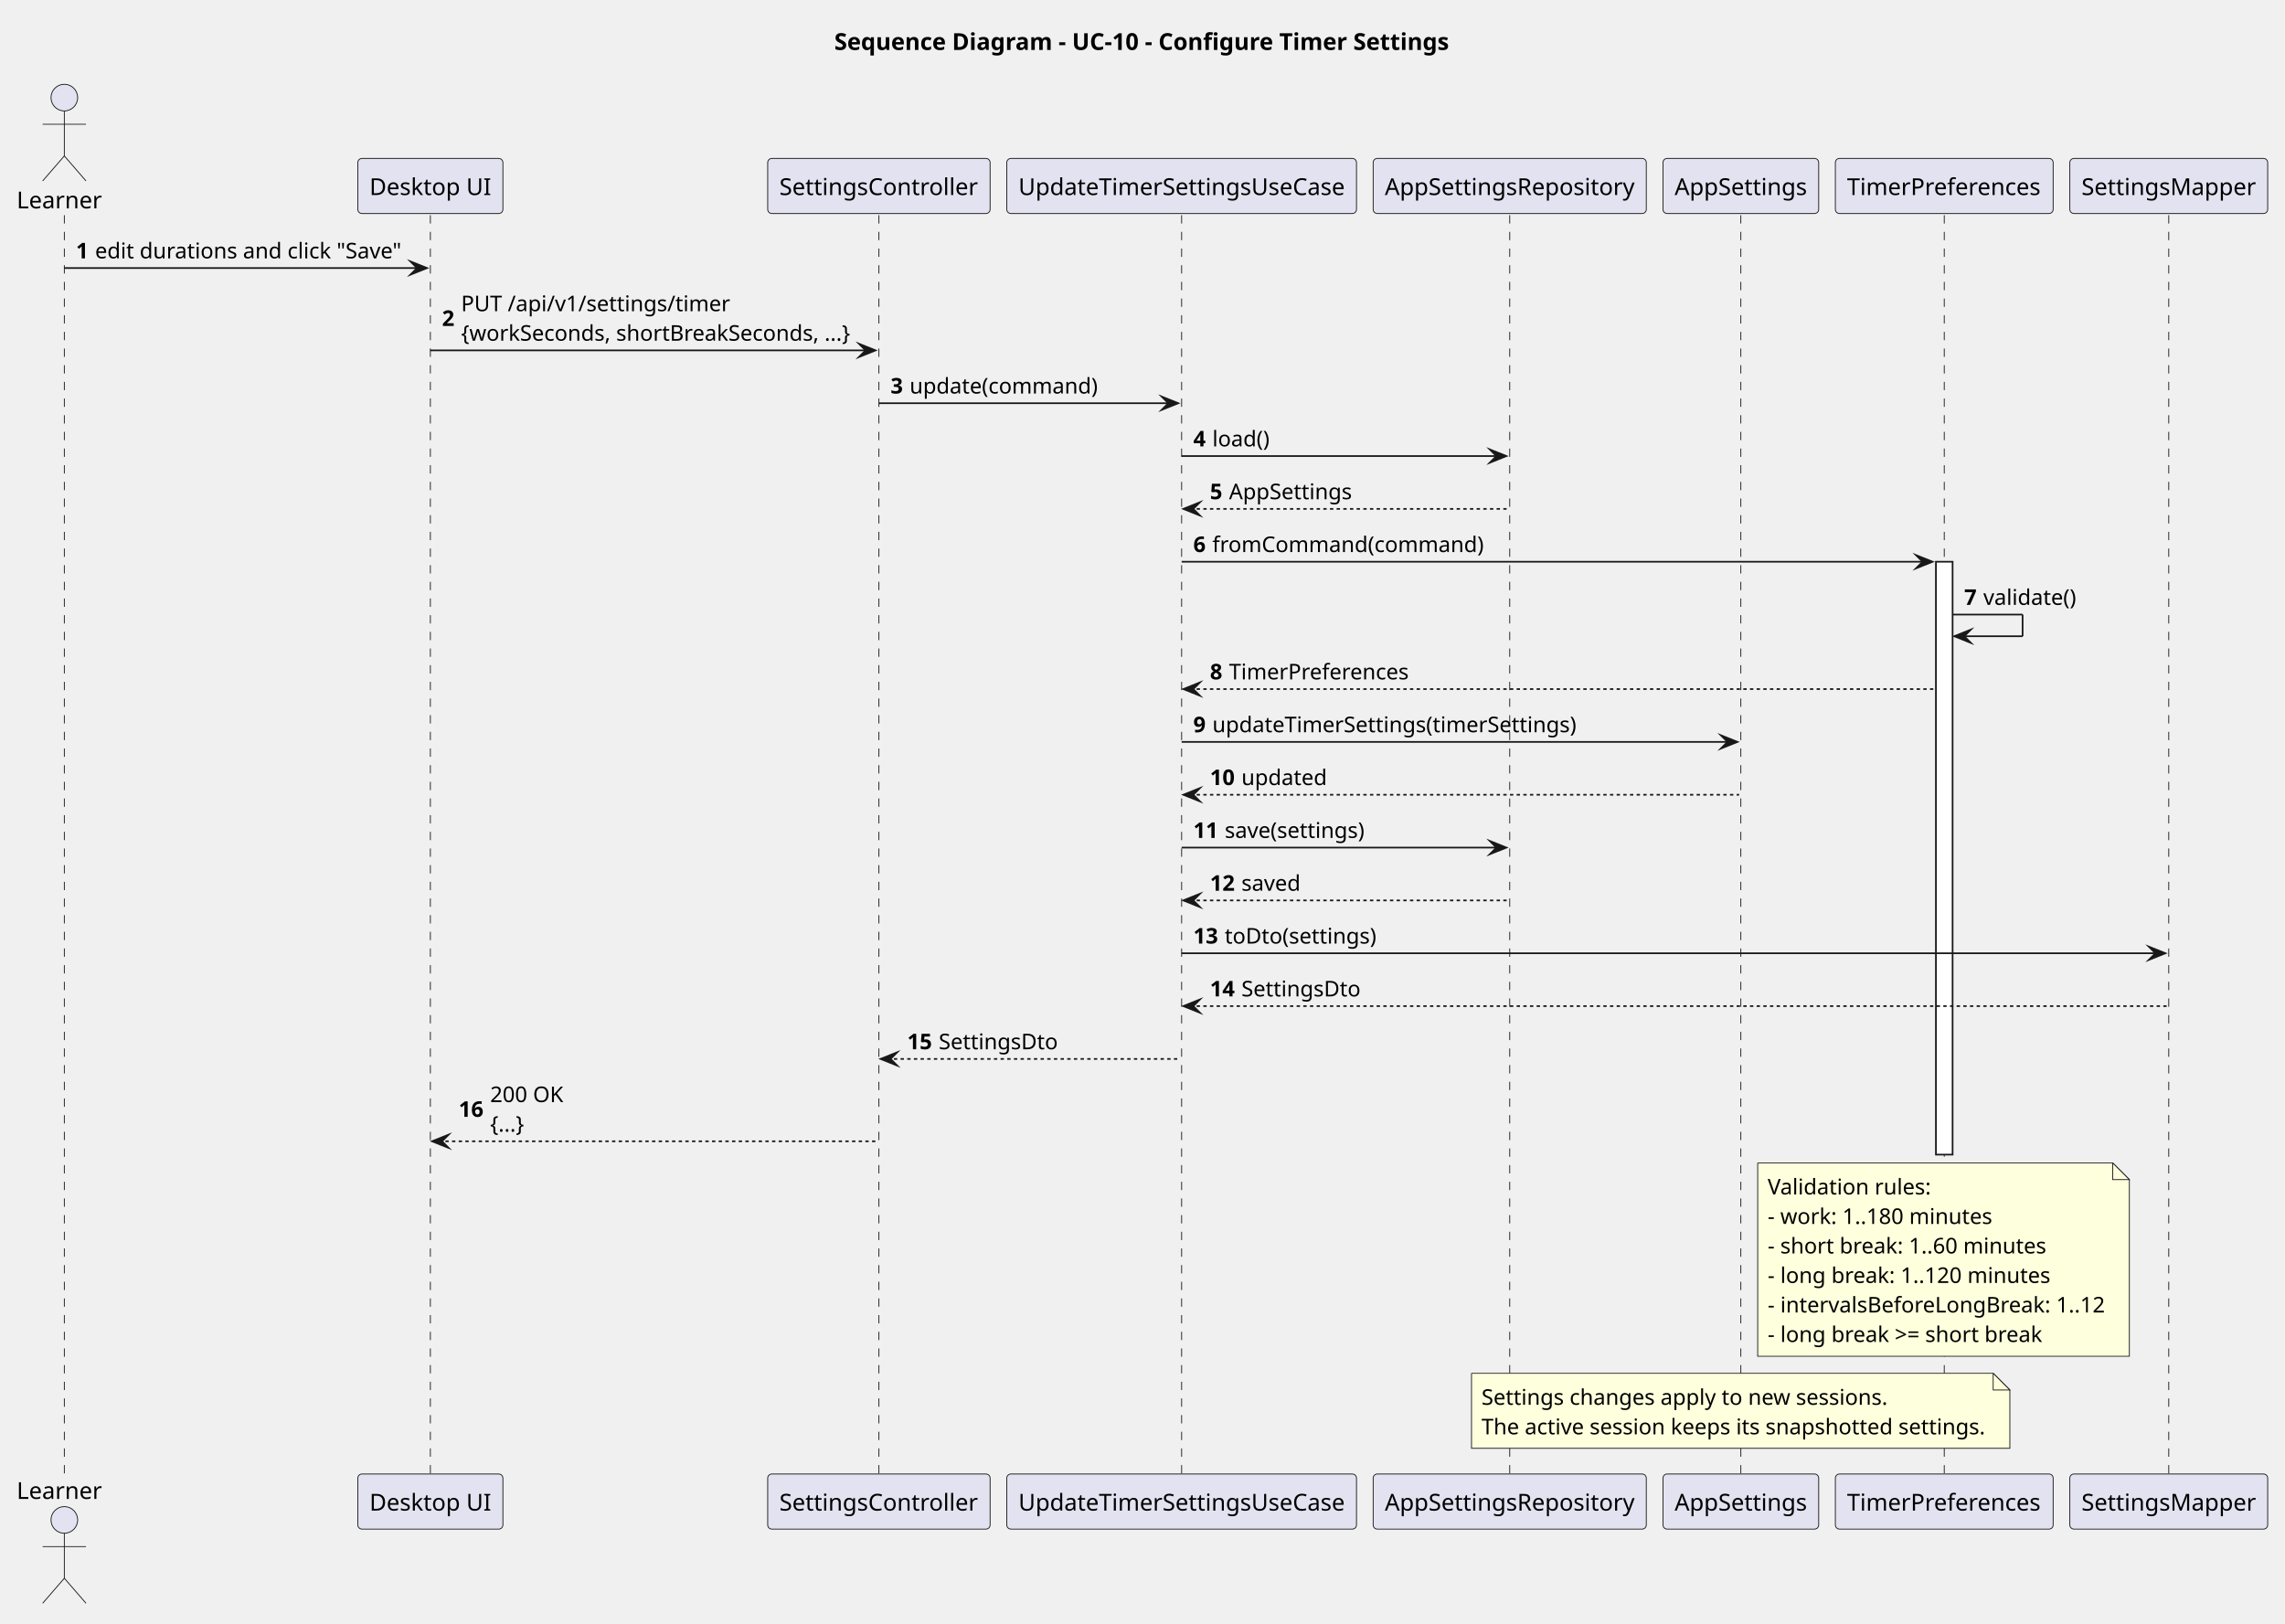
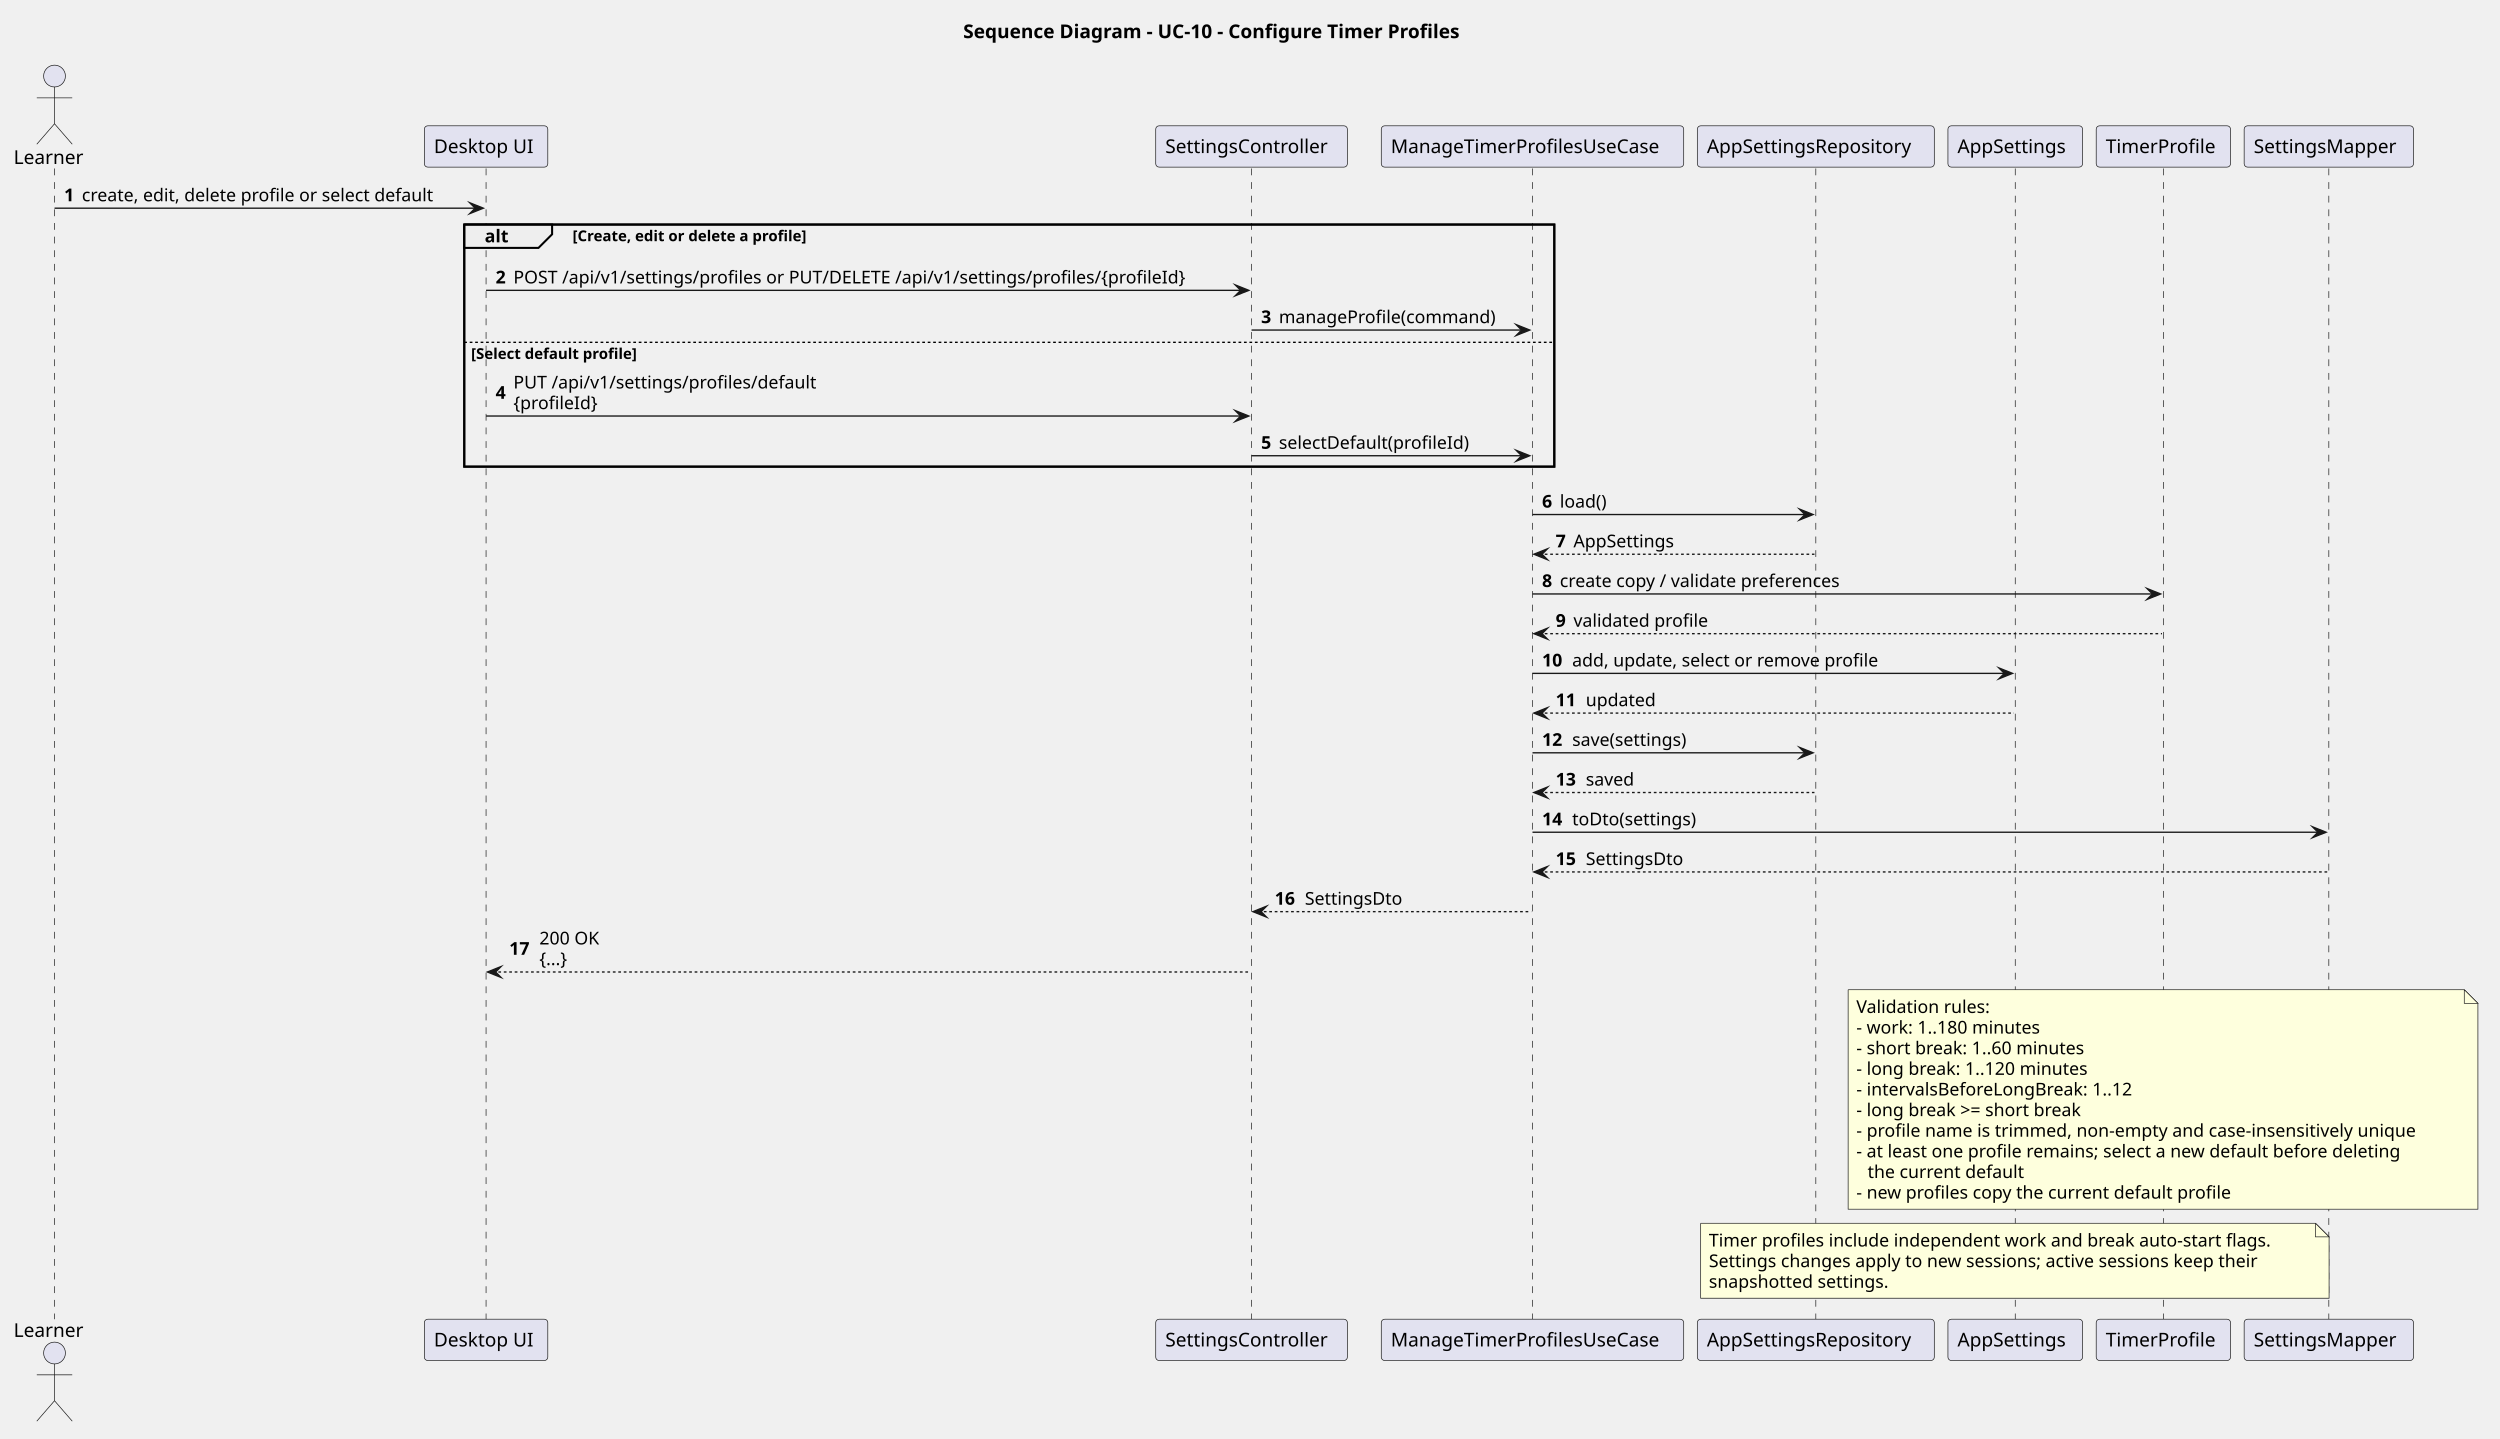
- <svg xmlns="http://www.w3.org/2000/svg" version="1.1" data-diagram-type="SEQUENCE" style="width:1371px;height:974px;background:#FFFFFF;" width="1371px" height="974px" viewBox="0 0 1371 974" zoomAndPan="magnify" preserveAspectRatio="none" contentStyleType="text/css">
+ <svg xmlns="http://www.w3.org/2000/svg" version="1.1" data-diagram-type="SEQUENCE" style="width:1834px;height:1055px;background:#FFFFFF;" width="1834px" height="1055px" viewBox="0 0 1834 1055" zoomAndPan="magnify" preserveAspectRatio="none" contentStyleType="text/css">
  <defs />
  <g font-family="sans-serif" lengthAdjust="spacing">
    <g class="title" data-source-line="1">
-       <text x="500.581" y="29.966" fill="#000" font-size="14" textLength="368.451" font-weight="700">Sequence Diagram - UC-10 - Configure Timer Settings</text>
-     </g>
-     <g>
-       <rect x="35.099" y="129.136" width="8" height="755.356" fill="#000" fill-opacity="0" />
-       <line x1="38.599" y1="129.136" x2="38.599" y2="884.492" style="stroke:#181818;stroke-width:0.5;stroke-dasharray:5,5;" />
-     </g>
-     <g>
-       <rect x="254.719" y="129.136" width="8" height="755.356" fill="#000" fill-opacity="0" />
-       <line x1="258.219" y1="129.136" x2="258.219" y2="884.492" style="stroke:#181818;stroke-width:0.5;stroke-dasharray:5,5;" />
-     </g>
-     <g>
-       <rect x="523.843" y="129.136" width="8" height="755.356" fill="#000" fill-opacity="0" />
-       <line x1="527.343" y1="129.136" x2="527.343" y2="884.492" style="stroke:#181818;stroke-width:0.5;stroke-dasharray:5,5;" />
-     </g>
-     <g>
-       <rect x="705.483" y="129.136" width="8" height="755.356" fill="#000" fill-opacity="0" />
-       <line x1="708.983" y1="129.136" x2="708.983" y2="884.492" style="stroke:#181818;stroke-width:0.5;stroke-dasharray:5,5;" />
-     </g>
-     <g>
-       <rect x="902.34" y="129.136" width="8" height="755.356" fill="#000" fill-opacity="0" />
-       <line x1="905.84" y1="129.136" x2="905.84" y2="884.492" style="stroke:#181818;stroke-width:0.5;stroke-dasharray:5,5;" />
-     </g>
-     <g>
-       <rect x="1041" y="129.136" width="8" height="755.356" fill="#000" fill-opacity="0" />
-       <line x1="1044.5" y1="129.136" x2="1044.5" y2="884.492" style="stroke:#181818;stroke-width:0.5;stroke-dasharray:5,5;" />
-     </g>
-     <g>
-       <rect x="1163.055" y="129.136" width="8" height="755.356" fill="#000" fill-opacity="0" />
-       <line x1="1166.555" y1="129.136" x2="1166.555" y2="884.492" style="stroke:#181818;stroke-width:0.5;stroke-dasharray:5,5;" />
-     </g>
-     <g>
-       <rect x="1161.555" y="337.078" width="10" height="355.766" fill="#FFF" style="stroke:#181818;stroke-width:1;" />
-     </g>
-     <g>
-       <rect x="1297.753" y="129.136" width="8" height="755.356" fill="#000" fill-opacity="0" />
-       <line x1="1301.253" y1="129.136" x2="1301.253" y2="884.492" style="stroke:#181818;stroke-width:0.5;stroke-dasharray:5,5;" />
-     </g>
-     <text x="10" y="125.034" fill="#000" font-size="14" textLength="51.198">Learner</text>
-     <ellipse cx="38.599" cy="58.568" rx="8" ry="8" fill="#E2E2F0" style="stroke:#181818;stroke-width:0.5;" />
-     <path d="M38.599,66.568 L38.599,93.568 M25.599,74.568 L51.599,74.568 M38.599,93.568 L25.599,108.568 M38.599,93.568 L51.599,108.568" style="stroke:#181818;stroke-width:0.5;" fill="none" />
-     <rect x="214.693" y="95.068" width="87.052" height="33.068" fill="#E2E2F0" style="stroke:#181818;stroke-width:0.5;" rx="2.5" ry="2.5" />
-     <text x="221.693" y="117.034" fill="#000" font-size="14" textLength="73.052">Desktop UI</text>
-     <rect x="460.62" y="95.068" width="133.448" height="33.068" fill="#E2E2F0" style="stroke:#181818;stroke-width:0.5;" rx="2.5" ry="2.5" />
-     <text x="467.62" y="117.034" fill="#000" font-size="14" textLength="119.448">SettingsController</text>
-     <rect x="604.067" y="95.068" width="209.831" height="33.068" fill="#E2E2F0" style="stroke:#181818;stroke-width:0.5;" rx="2.5" ry="2.5" />
-     <text x="611.067" y="117.034" fill="#000" font-size="14" textLength="195.831">UpdateTimerSettingsUseCase</text>
-     <rect x="823.898" y="95.068" width="163.883" height="33.068" fill="#E2E2F0" style="stroke:#181818;stroke-width:0.5;" rx="2.5" ry="2.5" />
-     <text x="830.898" y="117.034" fill="#000" font-size="14" textLength="149.883">AppSettingsRepository</text>
-     <rect x="997.782" y="95.068" width="93.436" height="33.068" fill="#E2E2F0" style="stroke:#181818;stroke-width:0.5;" rx="2.5" ry="2.5" />
-     <text x="1004.782" y="117.034" fill="#000" font-size="14" textLength="79.436">AppSettings</text>
-     <rect x="1101.217" y="95.068" width="130.676" height="33.068" fill="#E2E2F0" style="stroke:#181818;stroke-width:0.5;" rx="2.5" ry="2.5" />
-     <text x="1108.217" y="117.034" fill="#000" font-size="14" textLength="116.676">TimerPreferences</text>
-     <rect x="1241.893" y="95.068" width="118.72" height="33.068" fill="#E2E2F0" style="stroke:#181818;stroke-width:0.5;" rx="2.5" ry="2.5" />
-     <text x="1248.893" y="117.034" fill="#000" font-size="14" textLength="104.72">SettingsMapper</text>
-     <text x="10" y="899.458" fill="#000" font-size="14" textLength="51.198">Learner</text>
-     <ellipse cx="38.599" cy="912.06" rx="8" ry="8" fill="#E2E2F0" style="stroke:#181818;stroke-width:0.5;" />
-     <path d="M38.599,920.06 L38.599,947.06 M25.599,928.06 L51.599,928.06 M38.599,947.06 L25.599,962.06 M38.599,947.06 L51.599,962.06" style="stroke:#181818;stroke-width:0.5;" fill="none" />
-     <rect x="214.693" y="884.492" width="87.052" height="33.068" fill="#E2E2F0" style="stroke:#181818;stroke-width:0.5;" rx="2.5" ry="2.5" />
-     <text x="221.693" y="906.458" fill="#000" font-size="14" textLength="73.052">Desktop UI</text>
-     <rect x="460.62" y="884.492" width="133.448" height="33.068" fill="#E2E2F0" style="stroke:#181818;stroke-width:0.5;" rx="2.5" ry="2.5" />
-     <text x="467.62" y="906.458" fill="#000" font-size="14" textLength="119.448">SettingsController</text>
-     <rect x="604.067" y="884.492" width="209.831" height="33.068" fill="#E2E2F0" style="stroke:#181818;stroke-width:0.5;" rx="2.5" ry="2.5" />
-     <text x="611.067" y="906.458" fill="#000" font-size="14" textLength="195.831">UpdateTimerSettingsUseCase</text>
-     <rect x="823.898" y="884.492" width="163.883" height="33.068" fill="#E2E2F0" style="stroke:#181818;stroke-width:0.5;" rx="2.5" ry="2.5" />
-     <text x="830.898" y="906.458" fill="#000" font-size="14" textLength="149.883">AppSettingsRepository</text>
-     <rect x="997.782" y="884.492" width="93.436" height="33.068" fill="#E2E2F0" style="stroke:#181818;stroke-width:0.5;" rx="2.5" ry="2.5" />
-     <text x="1004.782" y="906.458" fill="#000" font-size="14" textLength="79.436">AppSettings</text>
-     <rect x="1101.217" y="884.492" width="130.676" height="33.068" fill="#E2E2F0" style="stroke:#181818;stroke-width:0.5;" rx="2.5" ry="2.5" />
-     <text x="1108.217" y="906.458" fill="#000" font-size="14" textLength="116.676">TimerPreferences</text>
-     <rect x="1241.893" y="884.492" width="118.72" height="33.068" fill="#E2E2F0" style="stroke:#181818;stroke-width:0.5;" rx="2.5" ry="2.5" />
-     <text x="1248.893" y="906.458" fill="#000" font-size="14" textLength="104.72">SettingsMapper</text>
-     <polygon points="246.219,156.842,256.219,160.842,246.219,164.842,250.219,160.842" fill="#181818" style="stroke:#181818;stroke-width:1;stroke-linejoin:miter;stroke-miterlimit:10;" />
-     <line x1="38.599" y1="160.842" x2="252.219" y2="160.842" style="stroke:#181818;stroke-width:1;" />
-     <text x="45.599" y="155.033" fill="#000" font-size="13" font-weight="700">1</text>
-     <text x="57.035" y="155.033" fill="#000" font-size="13" textLength="184.184">edit durations and click "Save"</text>
-     <polygon points="515.343,206.254,525.343,210.254,515.343,214.254,519.343,210.254" fill="#181818" style="stroke:#181818;stroke-width:1;stroke-linejoin:miter;stroke-miterlimit:10;" />
-     <line x1="258.219" y1="210.254" x2="521.343" y2="210.254" style="stroke:#181818;stroke-width:1;" />
-     <text x="265.219" y="195.592" fill="#000" font-size="13" font-weight="700">2</text>
-     <text x="276.655" y="186.739" fill="#000" font-size="13" textLength="161.46">PUT /api/v1/settings/timer</text>
-     <text x="276.655" y="204.445" fill="#000" font-size="13" textLength="233.688">{workSeconds, shortBreakSeconds, ...}</text>
-     <polygon points="696.983,237.96,706.983,241.96,696.983,245.96,700.983,241.96" fill="#181818" style="stroke:#181818;stroke-width:1;stroke-linejoin:miter;stroke-miterlimit:10;" />
-     <line x1="527.343" y1="241.96" x2="702.983" y2="241.96" style="stroke:#181818;stroke-width:1;" />
-     <text x="534.343" y="236.151" fill="#000" font-size="13" font-weight="700">3</text>
-     <text x="545.779" y="236.151" fill="#000" font-size="13" textLength="112.879">update(command)</text>
-     <polygon points="893.84,269.666,903.84,273.666,893.84,277.666,897.84,273.666" fill="#181818" style="stroke:#181818;stroke-width:1;stroke-linejoin:miter;stroke-miterlimit:10;" />
-     <line x1="708.983" y1="273.666" x2="899.84" y2="273.666" style="stroke:#181818;stroke-width:1;" />
-     <text x="715.983" y="267.857" fill="#000" font-size="13" font-weight="700">4</text>
-     <text x="727.419" y="267.857" fill="#000" font-size="13" textLength="34.307">load()</text>
-     <polygon points="719.983,301.372,709.983,305.372,719.983,309.372,715.983,305.372" fill="#181818" style="stroke:#181818;stroke-width:1;stroke-linejoin:miter;stroke-miterlimit:10;" />
-     <line x1="713.983" y1="305.372" x2="904.84" y2="305.372" style="stroke:#181818;stroke-width:1;stroke-dasharray:2,2;" />
-     <text x="725.983" y="299.563" fill="#000" font-size="13" font-weight="700">5</text>
-     <text x="737.419" y="299.563" fill="#000" font-size="13" textLength="73.762">AppSettings</text>
-     <polygon points="1149.555,333.078,1159.555,337.078,1149.555,341.078,1153.555,337.078" fill="#181818" style="stroke:#181818;stroke-width:1;stroke-linejoin:miter;stroke-miterlimit:10;" />
-     <line x1="708.983" y1="337.078" x2="1155.555" y2="337.078" style="stroke:#181818;stroke-width:1;" />
-     <text x="715.983" y="331.269" fill="#000" font-size="13" font-weight="700">6</text>
-     <text x="727.419" y="331.269" fill="#000" font-size="13" textLength="163.111">fromCommand(command)</text>
-     <line x1="1171.555" y1="368.784" x2="1213.555" y2="368.784" style="stroke:#181818;stroke-width:1;" />
-     <line x1="1213.555" y1="368.784" x2="1213.555" y2="381.784" style="stroke:#181818;stroke-width:1;" />
-     <line x1="1172.555" y1="381.784" x2="1213.555" y2="381.784" style="stroke:#181818;stroke-width:1;" />
-     <polygon points="1182.555,377.784,1172.555,381.784,1182.555,385.784,1178.555,381.784" fill="#181818" style="stroke:#181818;stroke-width:1;stroke-linejoin:miter;stroke-miterlimit:10;" />
-     <text x="1178.555" y="362.975" fill="#000" font-size="13" font-weight="700">7</text>
-     <text x="1189.991" y="362.975" fill="#000" font-size="13" textLength="55.718">validate()</text>
-     <polygon points="719.983,409.49,709.983,413.49,719.983,417.49,715.983,413.49" fill="#181818" style="stroke:#181818;stroke-width:1;stroke-linejoin:miter;stroke-miterlimit:10;" />
-     <line x1="713.983" y1="413.49" x2="1160.555" y2="413.49" style="stroke:#181818;stroke-width:1;stroke-dasharray:2,2;" />
-     <text x="725.983" y="407.681" fill="#000" font-size="13" font-weight="700">8</text>
-     <text x="737.419" y="407.681" fill="#000" font-size="13" textLength="108.342">TimerPreferences</text>
-     <polygon points="1032.5,441.196,1042.5,445.196,1032.5,449.196,1036.5,445.196" fill="#181818" style="stroke:#181818;stroke-width:1;stroke-linejoin:miter;stroke-miterlimit:10;" />
-     <line x1="708.983" y1="445.196" x2="1038.5" y2="445.196" style="stroke:#181818;stroke-width:1;" />
-     <text x="715.983" y="439.387" fill="#000" font-size="13" font-weight="700">9</text>
-     <text x="727.419" y="439.387" fill="#000" font-size="13" textLength="218.413">updateTimerSettings(timerSettings)</text>
-     <polygon points="719.983,472.902,709.983,476.902,719.983,480.902,715.983,476.902" fill="#181818" style="stroke:#181818;stroke-width:1;stroke-linejoin:miter;stroke-miterlimit:10;" />
-     <line x1="713.983" y1="476.902" x2="1043.5" y2="476.902" style="stroke:#181818;stroke-width:1;stroke-dasharray:2,2;" />
-     <text x="725.983" y="471.093" fill="#000" font-size="13" textLength="14.872" font-weight="700">10</text>
-     <text x="744.855" y="471.093" fill="#000" font-size="13" textLength="51.337">updated</text>
-     <polygon points="893.84,504.608,903.84,508.608,893.84,512.608,897.84,508.608" fill="#181818" style="stroke:#181818;stroke-width:1;stroke-linejoin:miter;stroke-miterlimit:10;" />
-     <line x1="708.983" y1="508.608" x2="899.84" y2="508.608" style="stroke:#181818;stroke-width:1;" />
-     <text x="715.983" y="502.799" fill="#000" font-size="13" textLength="14.872" font-weight="700">11</text>
-     <text x="734.855" y="502.799" fill="#000" font-size="13" textLength="83.811">save(settings)</text>
-     <polygon points="719.983,536.314,709.983,540.314,719.983,544.314,715.983,540.314" fill="#181818" style="stroke:#181818;stroke-width:1;stroke-linejoin:miter;stroke-miterlimit:10;" />
-     <line x1="713.983" y1="540.314" x2="904.84" y2="540.314" style="stroke:#181818;stroke-width:1;stroke-dasharray:2,2;" />
-     <text x="725.983" y="534.505" fill="#000" font-size="13" textLength="14.872" font-weight="700">12</text>
-     <text x="744.855" y="534.505" fill="#000" font-size="13" textLength="35.451">saved</text>
-     <polygon points="1289.253,568.02,1299.253,572.02,1289.253,576.02,1293.253,572.02" fill="#181818" style="stroke:#181818;stroke-width:1;stroke-linejoin:miter;stroke-miterlimit:10;" />
-     <line x1="708.983" y1="572.02" x2="1295.253" y2="572.02" style="stroke:#181818;stroke-width:1;" />
-     <text x="715.983" y="566.211" fill="#000" font-size="13" textLength="14.872" font-weight="700">13</text>
-     <text x="734.855" y="566.211" fill="#000" font-size="13" textLength="90.961">toDto(settings)</text>
-     <polygon points="719.983,599.726,709.983,603.726,719.983,607.726,715.983,603.726" fill="#181818" style="stroke:#181818;stroke-width:1;stroke-linejoin:miter;stroke-miterlimit:10;" />
-     <line x1="713.983" y1="603.726" x2="1300.253" y2="603.726" style="stroke:#181818;stroke-width:1;stroke-dasharray:2,2;" />
-     <text x="725.983" y="597.917" fill="#000" font-size="13" textLength="14.872" font-weight="700">14</text>
-     <text x="744.855" y="597.917" fill="#000" font-size="13" textLength="71.513">SettingsDto</text>
-     <polygon points="538.343,631.432,528.343,635.432,538.343,639.432,534.343,635.432" fill="#181818" style="stroke:#181818;stroke-width:1;stroke-linejoin:miter;stroke-miterlimit:10;" />
-     <line x1="532.343" y1="635.432" x2="707.983" y2="635.432" style="stroke:#181818;stroke-width:1;stroke-dasharray:2,2;" />
-     <text x="544.343" y="629.623" fill="#000" font-size="13" textLength="14.872" font-weight="700">15</text>
-     <text x="563.215" y="629.623" fill="#000" font-size="13" textLength="71.513">SettingsDto</text>
-     <polygon points="269.219,680.844,259.219,684.844,269.219,688.844,265.219,684.844" fill="#181818" style="stroke:#181818;stroke-width:1;stroke-linejoin:miter;stroke-miterlimit:10;" />
-     <line x1="263.219" y1="684.844" x2="526.343" y2="684.844" style="stroke:#181818;stroke-width:1;stroke-dasharray:2,2;" />
-     <text x="275.219" y="670.182" fill="#000" font-size="13" textLength="14.872" font-weight="700">16</text>
-     <text x="294.091" y="661.329" fill="#000" font-size="13" textLength="43.888">200 OK</text>
-     <text x="294.091" y="679.035" fill="#000" font-size="13" textLength="20.332">{...}</text>
-     <path d="M1054.616,697.844 L1054.616,813.844 L1277.616,813.844 L1277.616,707.844 L1267.616,697.844 L1054.616,697.844" style="stroke:#181818;stroke-width:0.5;" fill="#FEFFDD" />
-     <path d="M1267.616,697.844 L1267.616,707.844 L1277.616,707.844 L1267.616,697.844" style="stroke:#181818;stroke-width:0.5;" fill="#FEFFDD" />
-     <text x="1060.616" y="716.741" fill="#000" font-size="13" textLength="98.215">Validation rules:</text>
-     <text x="1060.616" y="734.447" fill="#000" font-size="13" textLength="134.745">- work: 1..180 minutes</text>
-     <text x="1060.616" y="752.153" fill="#000" font-size="13" textLength="167.414">- short break: 1..60 minutes</text>
-     <text x="1060.616" y="769.859" fill="#000" font-size="13" textLength="169.91">- long break: 1..120 minutes</text>
-     <text x="1060.616" y="787.565" fill="#000" font-size="13" textLength="202.878">- intervalsBeforeLongBreak: 1..12</text>
-     <text x="1060.616" y="805.271" fill="#000" font-size="13" textLength="165.256">- long break &gt;= short break</text>
-     <path d="M882.907,824.08 L882.907,869.08 L1205.907,869.08 L1205.907,834.08 L1195.907,824.08 L882.907,824.08" style="stroke:#181818;stroke-width:0.5;" fill="#FEFFDD" />
-     <path d="M1195.907,824.08 L1195.907,834.08 L1205.907,834.08 L1195.907,824.08" style="stroke:#181818;stroke-width:0.5;" fill="#FEFFDD" />
-     <text x="888.907" y="842.977" fill="#000" font-size="13" textLength="243.906">Settings changes apply to new sessions.</text>
-     <text x="888.907" y="860.683" fill="#000" font-size="13" textLength="302.185">The active session keeps its snapshotted settings.</text>
+       <text x="706.599" y="27.995" fill="#000" font-size="14" textLength="419.098" font-weight="700">Sequence Diagram - UC-10 - Configure Timer Profiles</text>
+     </g>
+     <rect x="340.579" y="164.727" width="799.655" height="177.602" fill="none" style="stroke:#000;stroke-width:1.5;" />
+     <g class="participant-lifeline" data-qualified-name="Learner" data-entity-uid="part1" id="part1-lifeline" data-source-line="4">
+       <g>
+         <rect x="36.495" y="123.594" width="8" height="844.188" fill="#000" fill-opacity="0" />
+         <line x1="39.995" y1="123.594" x2="39.995" y2="967.781" style="stroke:#181818;stroke-width:0.5;stroke-dasharray:5,5;" />
+       </g>
+     </g>
+     <g class="participant-lifeline" data-qualified-name="UI" data-entity-uid="part2" id="part2-lifeline" data-source-line="5">
+       <g>
+         <rect x="353.079" y="123.594" width="8" height="844.188" fill="#000" fill-opacity="0" />
+         <line x1="356.579" y1="123.594" x2="356.579" y2="967.781" style="stroke:#181818;stroke-width:0.5;stroke-dasharray:5,5;" />
+       </g>
+     </g>
+     <g class="participant-lifeline" data-qualified-name="Controller" data-entity-uid="part3" id="part3-lifeline" data-source-line="6">
+       <g>
+         <rect x="914.637" y="123.594" width="8" height="844.188" fill="#000" fill-opacity="0" />
+         <line x1="918.137" y1="123.594" x2="918.137" y2="967.781" style="stroke:#181818;stroke-width:0.5;stroke-dasharray:5,5;" />
+       </g>
+     </g>
+     <g class="participant-lifeline" data-qualified-name="UseCase" data-entity-uid="part4" id="part4-lifeline" data-source-line="7">
+       <g>
+         <rect x="1120.733" y="123.594" width="8" height="844.188" fill="#000" fill-opacity="0" />
+         <line x1="1124.233" y1="123.594" x2="1124.233" y2="967.781" style="stroke:#181818;stroke-width:0.5;stroke-dasharray:5,5;" />
+       </g>
+     </g>
+     <g class="participant-lifeline" data-qualified-name="Repo" data-entity-uid="part5" id="part5-lifeline" data-source-line="8">
+       <g>
+         <rect x="1328.583" y="123.594" width="8" height="844.188" fill="#000" fill-opacity="0" />
+         <line x1="1332.083" y1="123.594" x2="1332.083" y2="967.781" style="stroke:#181818;stroke-width:0.5;stroke-dasharray:5,5;" />
+       </g>
+     </g>
+     <g class="participant-lifeline" data-qualified-name="Settings" data-entity-uid="part6" id="part6-lifeline" data-source-line="9">
+       <g>
+         <rect x="1474.891" y="123.594" width="8" height="844.188" fill="#000" fill-opacity="0" />
+         <line x1="1478.391" y1="123.594" x2="1478.391" y2="967.781" style="stroke:#181818;stroke-width:0.5;stroke-dasharray:5,5;" />
+       </g>
+     </g>
+     <g class="participant-lifeline" data-qualified-name="Profile" data-entity-uid="part7" id="part7-lifeline" data-source-line="10">
+       <g>
+         <rect x="1583.544" y="123.594" width="8" height="844.188" fill="#000" fill-opacity="0" />
+         <line x1="1587.044" y1="123.594" x2="1587.044" y2="967.781" style="stroke:#181818;stroke-width:0.5;stroke-dasharray:5,5;" />
+       </g>
+     </g>
+     <g class="participant-lifeline" data-qualified-name="Mapper" data-entity-uid="part8" id="part8-lifeline" data-source-line="11">
+       <g>
+         <rect x="1704.922" y="123.594" width="8" height="844.188" fill="#000" fill-opacity="0" />
+         <line x1="1708.422" y1="123.594" x2="1708.422" y2="967.781" style="stroke:#181818;stroke-width:0.5;stroke-dasharray:5,5;" />
+       </g>
+     </g>
+     <g class="participant participant-head" data-qualified-name="Learner" data-entity-uid="part1" id="part1-head" data-source-line="4">
+       <text x="10" y="120.292" fill="#000" font-size="14" textLength="53.99">Learner</text>
+       <ellipse cx="39.995" cy="55.797" rx="8" ry="8" fill="#E2E2F0" style="stroke:#181818;stroke-width:0.5;" />
+       <path d="M39.995,63.797 L39.995,90.797 M26.995,71.797 L52.995,71.797 M39.995,90.797 L26.995,105.797 M39.995,90.797 L52.995,105.797" style="stroke:#181818;stroke-width:0.5;" fill="none" />
+     </g>
+     <g class="participant participant-head" data-qualified-name="UI" data-entity-uid="part2" id="part2-head" data-source-line="5">
+       <rect x="311.297" y="92.297" width="90.563" height="30.297" fill="#E2E2F0" style="stroke:#181818;stroke-width:0.5;" rx="2.5" ry="2.5" />
+       <text x="318.297" y="112.292" fill="#000" font-size="14" textLength="76.563">Desktop UI</text>
+     </g>
+     <g class="participant participant-head" data-qualified-name="Controller" data-entity-uid="part3" id="part3-head" data-source-line="6">
+       <rect x="847.84" y="92.297" width="140.595" height="30.297" fill="#E2E2F0" style="stroke:#181818;stroke-width:0.5;" rx="2.5" ry="2.5" />
+       <text x="854.84" y="112.292" fill="#000" font-size="14" textLength="126.595">SettingsController</text>
+     </g>
+     <g class="participant participant-head" data-qualified-name="UseCase" data-entity-uid="part4" id="part4-head" data-source-line="7">
+       <rect x="1013.307" y="92.297" width="221.854" height="30.297" fill="#E2E2F0" style="stroke:#181818;stroke-width:0.5;" rx="2.5" ry="2.5" />
+       <text x="1020.307" y="112.292" fill="#000" font-size="14" textLength="207.854">ManageTimerProfilesUseCase</text>
+     </g>
+     <g class="participant participant-head" data-qualified-name="Repo" data-entity-uid="part5" id="part5-head" data-source-line="8">
+       <rect x="1245.16" y="92.297" width="173.845" height="30.297" fill="#E2E2F0" style="stroke:#181818;stroke-width:0.5;" rx="2.5" ry="2.5" />
+       <text x="1252.16" y="112.292" fill="#000" font-size="14" textLength="159.845">AppSettingsRepository</text>
+     </g>
+     <g class="participant participant-head" data-qualified-name="Settings" data-entity-uid="part6" id="part6-head" data-source-line="9">
+       <rect x="1429.005" y="92.297" width="98.772" height="30.297" fill="#E2E2F0" style="stroke:#181818;stroke-width:0.5;" rx="2.5" ry="2.5" />
+       <text x="1436.005" y="112.292" fill="#000" font-size="14" textLength="84.772">AppSettings</text>
+     </g>
+     <g class="participant participant-head" data-qualified-name="Profile" data-entity-uid="part7" id="part7-head" data-source-line="10">
+       <rect x="1537.777" y="92.297" width="98.533" height="30.297" fill="#E2E2F0" style="stroke:#181818;stroke-width:0.5;" rx="2.5" ry="2.5" />
+       <text x="1544.777" y="112.292" fill="#000" font-size="14" textLength="84.533">TimerProfile</text>
+     </g>
+     <g class="participant participant-head" data-qualified-name="Mapper" data-entity-uid="part8" id="part8-head" data-source-line="11">
+       <rect x="1646.311" y="92.297" width="124.223" height="30.297" fill="#E2E2F0" style="stroke:#181818;stroke-width:0.5;" rx="2.5" ry="2.5" />
+       <text x="1653.311" y="112.292" fill="#000" font-size="14" textLength="110.223">SettingsMapper</text>
+     </g>
+     <g class="participant participant-tail" data-qualified-name="Learner" data-entity-uid="part1" id="part1-tail" data-source-line="4">
+       <text x="10" y="980.776" fill="#000" font-size="14" textLength="53.99">Learner</text>
+       <ellipse cx="39.995" cy="992.578" rx="8" ry="8" fill="#E2E2F0" style="stroke:#181818;stroke-width:0.5;" />
+       <path d="M39.995,1000.578 L39.995,1027.578 M26.995,1008.578 L52.995,1008.578 M39.995,1027.578 L26.995,1042.578 M39.995,1027.578 L52.995,1042.578" style="stroke:#181818;stroke-width:0.5;" fill="none" />
+     </g>
+     <g class="participant participant-tail" data-qualified-name="UI" data-entity-uid="part2" id="part2-tail" data-source-line="5">
+       <rect x="311.297" y="967.781" width="90.563" height="30.297" fill="#E2E2F0" style="stroke:#181818;stroke-width:0.5;" rx="2.5" ry="2.5" />
+       <text x="318.297" y="987.776" fill="#000" font-size="14" textLength="76.563">Desktop UI</text>
+     </g>
+     <g class="participant participant-tail" data-qualified-name="Controller" data-entity-uid="part3" id="part3-tail" data-source-line="6">
+       <rect x="847.84" y="967.781" width="140.595" height="30.297" fill="#E2E2F0" style="stroke:#181818;stroke-width:0.5;" rx="2.5" ry="2.5" />
+       <text x="854.84" y="987.776" fill="#000" font-size="14" textLength="126.595">SettingsController</text>
+     </g>
+     <g class="participant participant-tail" data-qualified-name="UseCase" data-entity-uid="part4" id="part4-tail" data-source-line="7">
+       <rect x="1013.307" y="967.781" width="221.854" height="30.297" fill="#E2E2F0" style="stroke:#181818;stroke-width:0.5;" rx="2.5" ry="2.5" />
+       <text x="1020.307" y="987.776" fill="#000" font-size="14" textLength="207.854">ManageTimerProfilesUseCase</text>
+     </g>
+     <g class="participant participant-tail" data-qualified-name="Repo" data-entity-uid="part5" id="part5-tail" data-source-line="8">
+       <rect x="1245.16" y="967.781" width="173.845" height="30.297" fill="#E2E2F0" style="stroke:#181818;stroke-width:0.5;" rx="2.5" ry="2.5" />
+       <text x="1252.16" y="987.776" fill="#000" font-size="14" textLength="159.845">AppSettingsRepository</text>
+     </g>
+     <g class="participant participant-tail" data-qualified-name="Settings" data-entity-uid="part6" id="part6-tail" data-source-line="9">
+       <rect x="1429.005" y="967.781" width="98.772" height="30.297" fill="#E2E2F0" style="stroke:#181818;stroke-width:0.5;" rx="2.5" ry="2.5" />
+       <text x="1436.005" y="987.776" fill="#000" font-size="14" textLength="84.772">AppSettings</text>
+     </g>
+     <g class="participant participant-tail" data-qualified-name="Profile" data-entity-uid="part7" id="part7-tail" data-source-line="10">
+       <rect x="1537.777" y="967.781" width="98.533" height="30.297" fill="#E2E2F0" style="stroke:#181818;stroke-width:0.5;" rx="2.5" ry="2.5" />
+       <text x="1544.777" y="987.776" fill="#000" font-size="14" textLength="84.533">TimerProfile</text>
+     </g>
+     <g class="participant participant-tail" data-qualified-name="Mapper" data-entity-uid="part8" id="part8-tail" data-source-line="11">
+       <rect x="1646.311" y="967.781" width="124.223" height="30.297" fill="#E2E2F0" style="stroke:#181818;stroke-width:0.5;" rx="2.5" ry="2.5" />
+       <text x="1653.311" y="987.776" fill="#000" font-size="14" textLength="110.223">SettingsMapper</text>
+     </g>
+     <g class="message" data-entity-1="part1" data-entity-2="part2" id="msg1" data-source-line="13">
+       <polygon points="344.579,148.727,354.579,152.727,344.579,156.727,348.579,152.727" fill="#181818" style="stroke:#181818;stroke-width:1;stroke-linejoin:miter;stroke-miterlimit:10;" />
+       <line x1="39.995" y1="152.727" x2="350.579" y2="152.727" style="stroke:#181818;stroke-width:1;" />
+       <text x="46.995" y="147.661" fill="#000" font-size="13" font-weight="700">1</text>
+       <text x="60.041" y="147.661" fill="#000" font-size="13" textLength="279.538">create, edit, delete profile or select default</text>
+     </g>
+     <path d="M340.579,164.727 L405.021,164.727 L405.021,171.859 L395.021,181.859 L340.579,181.859 L340.579,164.727" style="stroke:#000;stroke-width:1.5;" fill="#EEE" />
+     <rect x="340.579" y="164.727" width="799.655" height="177.602" fill="none" style="stroke:#000;stroke-width:1.5;" />
+     <text x="355.579" y="177.793" fill="#000" font-size="13" textLength="19.443" font-weight="700">alt</text>
+     <text x="420.021" y="176.937" fill="#000" font-size="11" textLength="199.176" font-weight="700">[Create, edit or delete a profile]</text>
+     <g class="message" data-entity-1="part2" data-entity-2="part3" id="msg2" data-source-line="15">
+       <polygon points="906.137,208.992,916.137,212.992,906.137,216.992,910.137,212.992" fill="#181818" style="stroke:#181818;stroke-width:1;stroke-linejoin:miter;stroke-miterlimit:10;" />
+       <line x1="356.579" y1="212.992" x2="912.137" y2="212.992" style="stroke:#181818;stroke-width:1;" />
+       <text x="363.579" y="207.926" fill="#000" font-size="13" font-weight="700">2</text>
+       <text x="376.624" y="207.926" fill="#000" font-size="13" textLength="524.513">POST /api/v1/settings/profiles or PUT/DELETE /api/v1/settings/profiles/{profileId}</text>
+     </g>
+     <g class="message" data-entity-1="part3" data-entity-2="part4" id="msg3" data-source-line="16">
+       <polygon points="1112.233,238.125,1122.233,242.125,1112.233,246.125,1116.233,242.125" fill="#181818" style="stroke:#181818;stroke-width:1;stroke-linejoin:miter;stroke-miterlimit:10;" />
+       <line x1="918.137" y1="242.125" x2="1118.233" y2="242.125" style="stroke:#181818;stroke-width:1;" />
+       <text x="925.137" y="237.059" fill="#000" font-size="13" font-weight="700">3</text>
+       <text x="938.183" y="237.059" fill="#000" font-size="13" textLength="169.051">manageProfile(command)</text>
+     </g>
+     <line x1="340.579" y1="251.125" x2="1140.233" y2="251.125" style="stroke:#000;stroke-width:1;stroke-dasharray:2,2;" />
+     <text x="345.579" y="263.335" fill="#000" font-size="11" textLength="141.152" font-weight="700">[Select default profile]</text>
+     <g class="message" data-entity-1="part2" data-entity-2="part3" id="msg4" data-source-line="18">
+       <polygon points="906.137,301.195,916.137,305.195,906.137,309.195,910.137,305.195" fill="#181818" style="stroke:#181818;stroke-width:1;stroke-linejoin:miter;stroke-miterlimit:10;" />
+       <line x1="356.579" y1="305.195" x2="912.137" y2="305.195" style="stroke:#181818;stroke-width:1;" />
+       <text x="363.579" y="292.563" fill="#000" font-size="13" font-weight="700">4</text>
+       <text x="376.624" y="284.997" fill="#000" font-size="13" textLength="232.826">PUT /api/v1/settings/profiles/default</text>
+       <text x="376.624" y="300.129" fill="#000" font-size="13" textLength="69.977">{profileId}</text>
+     </g>
+     <g class="message" data-entity-1="part3" data-entity-2="part4" id="msg5" data-source-line="19">
+       <polygon points="1112.233,330.328,1122.233,334.328,1112.233,338.328,1116.233,334.328" fill="#181818" style="stroke:#181818;stroke-width:1;stroke-linejoin:miter;stroke-miterlimit:10;" />
+       <line x1="918.137" y1="334.328" x2="1118.233" y2="334.328" style="stroke:#181818;stroke-width:1;" />
+       <text x="925.137" y="329.262" fill="#000" font-size="13" font-weight="700">5</text>
+       <text x="938.183" y="329.262" fill="#000" font-size="13" textLength="149.703">selectDefault(profileId)</text>
+     </g>
+     <g class="message" data-entity-1="part4" data-entity-2="part5" id="msg6" data-source-line="21">
+       <polygon points="1320.083,373.461,1330.083,377.461,1320.083,381.461,1324.083,377.461" fill="#181818" style="stroke:#181818;stroke-width:1;stroke-linejoin:miter;stroke-miterlimit:10;" />
+       <line x1="1124.233" y1="377.461" x2="1326.083" y2="377.461" style="stroke:#181818;stroke-width:1;" />
+       <text x="1131.233" y="372.395" fill="#000" font-size="13" font-weight="700">6</text>
+       <text x="1144.279" y="372.395" fill="#000" font-size="13" textLength="37.927">load()</text>
+     </g>
+     <g class="message" data-entity-1="part5" data-entity-2="part4" id="msg7" data-source-line="22">
+       <polygon points="1135.233,402.594,1125.233,406.594,1135.233,410.594,1131.233,406.594" fill="#181818" style="stroke:#181818;stroke-width:1;stroke-linejoin:miter;stroke-miterlimit:10;" />
+       <line x1="1129.233" y1="406.594" x2="1331.083" y2="406.594" style="stroke:#181818;stroke-width:1;stroke-dasharray:2,2;" />
+       <text x="1141.233" y="401.528" fill="#000" font-size="13" font-weight="700">7</text>
+       <text x="1154.279" y="401.528" fill="#000" font-size="13" textLength="78.717">AppSettings</text>
+     </g>
+     <g class="message" data-entity-1="part4" data-entity-2="part7" id="msg8" data-source-line="23">
+       <polygon points="1575.044,431.727,1585.044,435.727,1575.044,439.727,1579.044,435.727" fill="#181818" style="stroke:#181818;stroke-width:1;stroke-linejoin:miter;stroke-miterlimit:10;" />
+       <line x1="1124.233" y1="435.727" x2="1581.044" y2="435.727" style="stroke:#181818;stroke-width:1;" />
+       <text x="1131.233" y="430.661" fill="#000" font-size="13" font-weight="700">8</text>
+       <text x="1144.279" y="430.661" fill="#000" font-size="13" textLength="223.374">create copy / validate preferences</text>
+     </g>
+     <g class="message" data-entity-1="part7" data-entity-2="part4" id="msg9" data-source-line="24">
+       <polygon points="1135.233,460.859,1125.233,464.859,1135.233,468.859,1131.233,464.859" fill="#181818" style="stroke:#181818;stroke-width:1;stroke-linejoin:miter;stroke-miterlimit:10;" />
+       <line x1="1129.233" y1="464.859" x2="1586.044" y2="464.859" style="stroke:#181818;stroke-width:1;stroke-dasharray:2,2;" />
+       <text x="1141.233" y="459.793" fill="#000" font-size="13" font-weight="700">9</text>
+       <text x="1154.279" y="459.793" fill="#000" font-size="13" textLength="105.93">validated profile</text>
+     </g>
+     <g class="message" data-entity-1="part4" data-entity-2="part6" id="msg10" data-source-line="25">
+       <polygon points="1466.391,489.992,1476.391,493.992,1466.391,497.992,1470.391,493.992" fill="#181818" style="stroke:#181818;stroke-width:1;stroke-linejoin:miter;stroke-miterlimit:10;" />
+       <line x1="1124.233" y1="493.992" x2="1472.391" y2="493.992" style="stroke:#181818;stroke-width:1;" />
+       <text x="1131.233" y="488.926" fill="#000" font-size="13" textLength="18.091" font-weight="700">10</text>
+       <text x="1153.324" y="488.926" fill="#000" font-size="13" textLength="242.125">add, update, select or remove profile</text>
+     </g>
+     <g class="message" data-entity-1="part6" data-entity-2="part4" id="msg11" data-source-line="26">
+       <polygon points="1135.233,519.125,1125.233,523.125,1135.233,527.125,1131.233,523.125" fill="#181818" style="stroke:#181818;stroke-width:1;stroke-linejoin:miter;stroke-miterlimit:10;" />
+       <line x1="1129.233" y1="523.125" x2="1477.391" y2="523.125" style="stroke:#181818;stroke-width:1;stroke-dasharray:2,2;" />
+       <text x="1141.233" y="518.059" fill="#000" font-size="13" textLength="18.091" font-weight="700">11</text>
+       <text x="1163.324" y="518.059" fill="#000" font-size="13" textLength="54.057">updated</text>
+     </g>
+     <g class="message" data-entity-1="part4" data-entity-2="part5" id="msg12" data-source-line="27">
+       <polygon points="1320.083,548.258,1330.083,552.258,1320.083,556.258,1324.083,552.258" fill="#181818" style="stroke:#181818;stroke-width:1;stroke-linejoin:miter;stroke-miterlimit:10;" />
+       <line x1="1124.233" y1="552.258" x2="1326.083" y2="552.258" style="stroke:#181818;stroke-width:1;" />
+       <text x="1131.233" y="547.192" fill="#000" font-size="13" textLength="18.091" font-weight="700">12</text>
+       <text x="1153.324" y="547.192" fill="#000" font-size="13" textLength="92.416">save(settings)</text>
+     </g>
+     <g class="message" data-entity-1="part5" data-entity-2="part4" id="msg13" data-source-line="28">
+       <polygon points="1135.233,577.391,1125.233,581.391,1135.233,585.391,1131.233,581.391" fill="#181818" style="stroke:#181818;stroke-width:1;stroke-linejoin:miter;stroke-miterlimit:10;" />
+       <line x1="1129.233" y1="581.391" x2="1331.083" y2="581.391" style="stroke:#181818;stroke-width:1;stroke-dasharray:2,2;" />
+       <text x="1141.233" y="576.325" fill="#000" font-size="13" textLength="18.091" font-weight="700">13</text>
+       <text x="1163.324" y="576.325" fill="#000" font-size="13" textLength="38.683">saved</text>
+     </g>
+     <g class="message" data-entity-1="part4" data-entity-2="part8" id="msg14" data-source-line="29">
+       <polygon points="1696.422,606.523,1706.422,610.523,1696.422,614.523,1700.422,610.523" fill="#181818" style="stroke:#181818;stroke-width:1;stroke-linejoin:miter;stroke-miterlimit:10;" />
+       <line x1="1124.233" y1="610.523" x2="1702.422" y2="610.523" style="stroke:#181818;stroke-width:1;" />
+       <text x="1131.233" y="605.458" fill="#000" font-size="13" textLength="18.091" font-weight="700">14</text>
+       <text x="1153.324" y="605.458" fill="#000" font-size="13" textLength="98.097">toDto(settings)</text>
+     </g>
+     <g class="message" data-entity-1="part8" data-entity-2="part4" id="msg15" data-source-line="30">
+       <polygon points="1135.233,635.656,1125.233,639.656,1135.233,643.656,1131.233,639.656" fill="#181818" style="stroke:#181818;stroke-width:1;stroke-linejoin:miter;stroke-miterlimit:10;" />
+       <line x1="1129.233" y1="639.656" x2="1707.422" y2="639.656" style="stroke:#181818;stroke-width:1;stroke-dasharray:2,2;" />
+       <text x="1141.233" y="634.59" fill="#000" font-size="13" textLength="18.091" font-weight="700">15</text>
+       <text x="1163.324" y="634.59" fill="#000" font-size="13" textLength="76.381">SettingsDto</text>
+     </g>
+     <g class="message" data-entity-1="part4" data-entity-2="part3" id="msg16" data-source-line="31">
+       <polygon points="929.137,664.789,919.137,668.789,929.137,672.789,925.137,668.789" fill="#181818" style="stroke:#181818;stroke-width:1;stroke-linejoin:miter;stroke-miterlimit:10;" />
+       <line x1="923.137" y1="668.789" x2="1123.233" y2="668.789" style="stroke:#181818;stroke-width:1;stroke-dasharray:2,2;" />
+       <text x="935.137" y="663.723" fill="#000" font-size="13" textLength="18.091" font-weight="700">16</text>
+       <text x="957.228" y="663.723" fill="#000" font-size="13" textLength="76.381">SettingsDto</text>
+     </g>
+     <g class="message" data-entity-1="part3" data-entity-2="part2" id="msg17" data-source-line="32">
+       <polygon points="367.579,709.055,357.579,713.055,367.579,717.055,363.579,713.055" fill="#181818" style="stroke:#181818;stroke-width:1;stroke-linejoin:miter;stroke-miterlimit:10;" />
+       <line x1="361.579" y1="713.055" x2="917.137" y2="713.055" style="stroke:#181818;stroke-width:1;stroke-dasharray:2,2;" />
+       <text x="373.579" y="700.422" fill="#000" font-size="13" textLength="18.091" font-weight="700">17</text>
+       <text x="395.669" y="692.856" fill="#000" font-size="13" textLength="47.703">200 OK</text>
+       <text x="395.669" y="707.989" fill="#000" font-size="13" textLength="28.939">{...}</text>
+     </g>
+     <path d="M1355.792,726.055 L1355.792,887.055 L1817.792,887.055 L1817.792,736.055 L1807.792,726.055 L1355.792,726.055" style="stroke:#181818;stroke-width:0.5;" fill="#FEFFDD" />
+     <path d="M1807.792,726.055 L1807.792,736.055 L1817.792,736.055 L1807.792,726.055" style="stroke:#181818;stroke-width:0.5;" fill="#FEFFDD" />
+     <text x="1361.792" y="743.122" fill="#000" font-size="13" textLength="105.682">Validation rules:</text>
+     <text x="1361.792" y="758.254" fill="#000" font-size="13" textLength="146.897">- work: 1..180 minutes</text>
+     <text x="1361.792" y="773.387" fill="#000" font-size="13" textLength="181.797">- short break: 1..60 minutes</text>
+     <text x="1361.792" y="788.52" fill="#000" font-size="13" textLength="184.717">- long break: 1..120 minutes</text>
+     <text x="1361.792" y="803.653" fill="#000" font-size="13" textLength="218.981">- intervalsBeforeLongBreak: 1..12</text>
+     <text x="1361.792" y="818.786" fill="#000" font-size="13" textLength="182.781">- long break &gt;= short break</text>
+     <text x="1361.792" y="833.918" fill="#000" font-size="13" textLength="441.505">- profile name is trimmed, non-empty and case-insensitively unique</text>
+     <text x="1361.792" y="849.051" fill="#000" font-size="13" textLength="431.558">- at least one profile remains; select a new default before deleting</text>
+     <text x="1370.056" y="864.184" fill="#000" font-size="13" textLength="122.751">the current default</text>
+     <text x="1361.792" y="879.317" fill="#000" font-size="13" textLength="295.49">- new profiles copy the current default profile</text>
+     <path d="M1247.612,897.383 L1247.612,952.383 L1708.612,952.383 L1708.612,907.383 L1698.612,897.383 L1247.612,897.383" style="stroke:#181818;stroke-width:0.5;" fill="#FEFFDD" />
+     <path d="M1698.612,897.383 L1698.612,907.383 L1708.612,907.383 L1698.612,897.383" style="stroke:#181818;stroke-width:0.5;" fill="#FEFFDD" />
+     <text x="1253.612" y="914.45" fill="#000" font-size="13" textLength="440.559">Timer profiles include independent work and break auto-start flags.</text>
+     <text x="1253.612" y="929.583" fill="#000" font-size="13" textLength="436.573">Settings changes apply to new sessions; active sessions keep their</text>
+     <text x="1253.612" y="944.715" fill="#000" font-size="13" textLength="140.747">snapshotted settings.</text>
  </g>
</svg>
